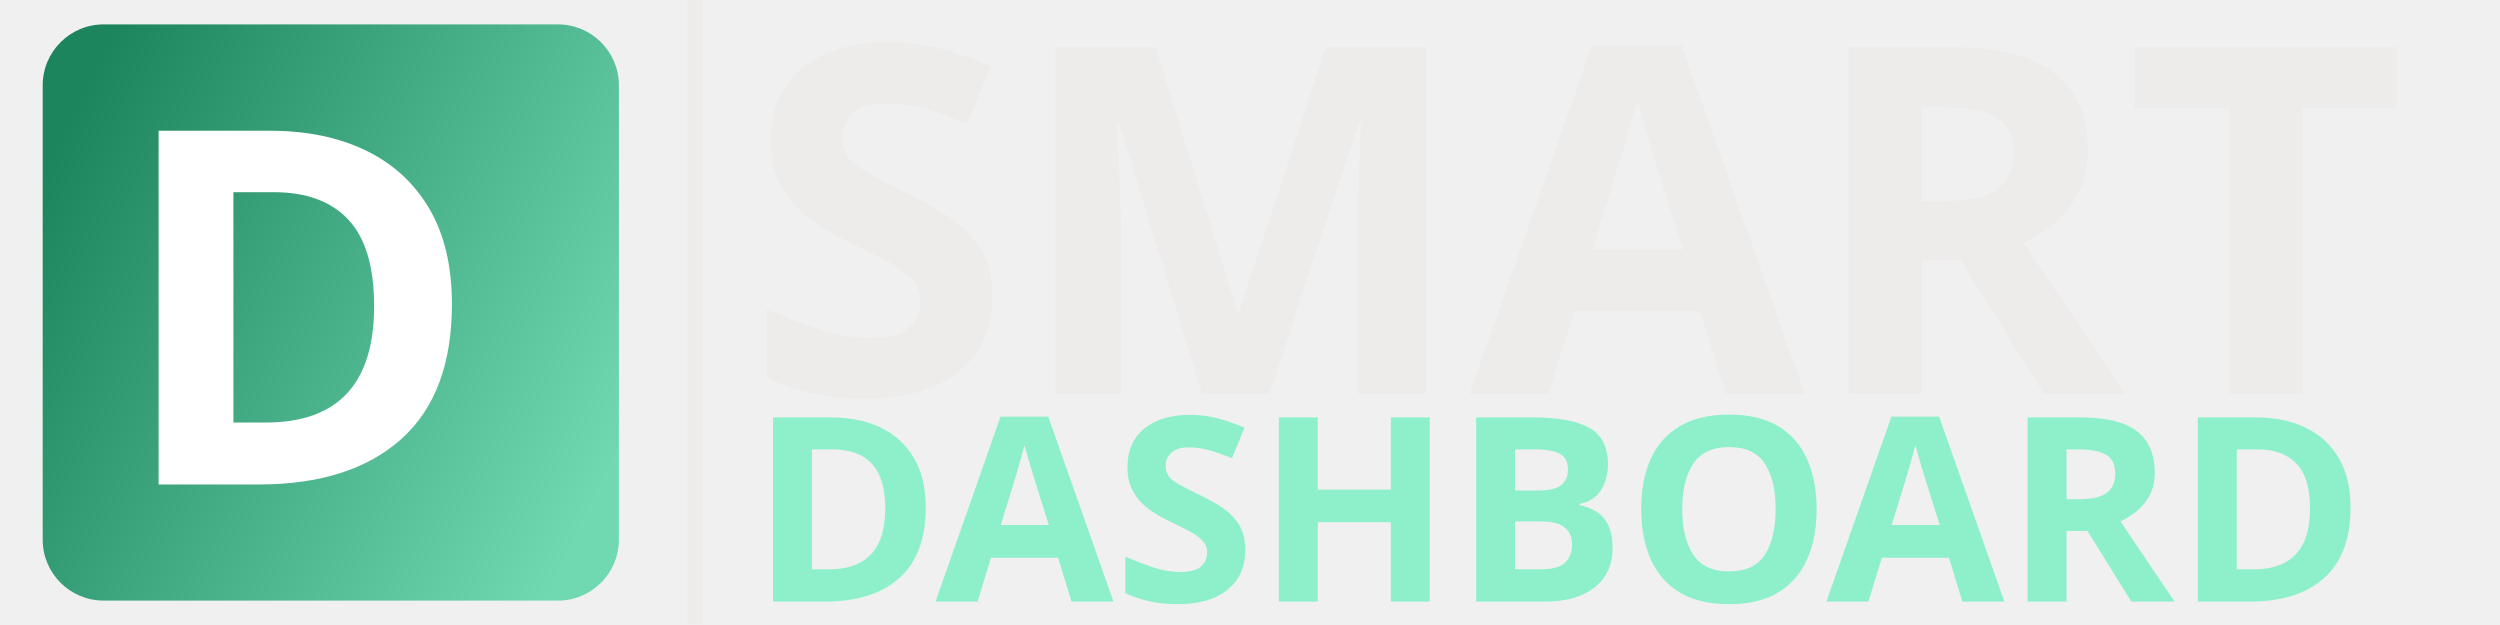
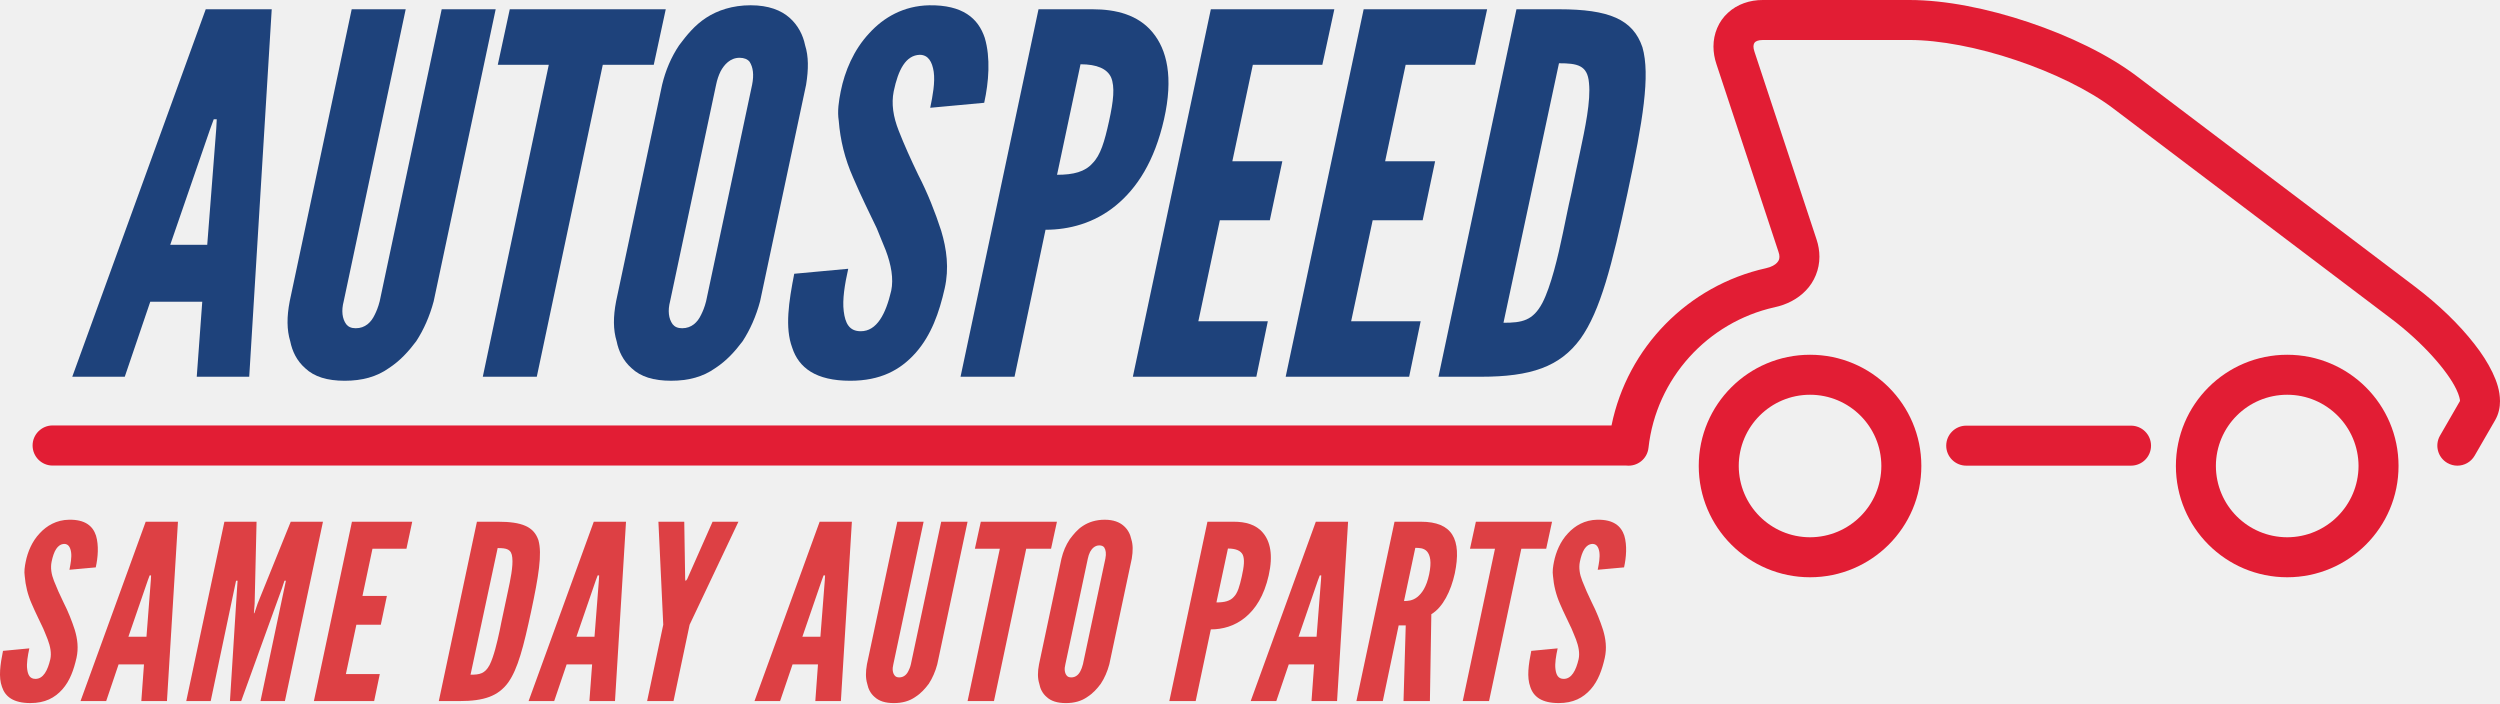
- <svg xmlns="http://www.w3.org/2000/svg" width="820" height="205" viewBox="0 0 820 205">
-   <defs>
-     <style>
-       .cls-1 {
-         font-size: 175px;
-         fill: #eeebeb;
-       }
- 
-       .cls-1, .cls-2, .cls-4 {
-         font-family: Montserrat;
-         font-weight: 600;
-       }
- 
-       .cls-2 {
-         font-size: 100px;
-         opacity: 0.84;
-         fill: #7bf0c3;
-       }
- 
-       .cls-3 {
-         fill: url(#linear-gradient);
-       }
- 
-       .cls-4 {
-         font-size: 162.5px;
-         fill: #fff;
-       }
- 
-       .cls-5, .cls-6 {
-         fill: none;
-         stroke: #eeebeb;
-         fill-rule: evenodd;
-       }
- 
-       .cls-5 {
-         stroke-width: 5px;
-       }
- 
-       .cls-6 {
-         stroke-width: 20px;
-       }
-     </style>
-     <linearGradient id="linear-gradient" x1="203" y1="148.591" x2="14" y2="56.409" gradientUnits="userSpaceOnUse">
-       <stop offset="0" stop-color="#70d9b2" />
-       <stop offset="1" stop-color="#1c855e" />
-     </linearGradient>
-   </defs>
-   <text id="SMART" class="cls-1" transform="translate(244.137 129.139) scale(0.91)">SMART</text>
-   <text id="DASHBOARD" class="cls-2" transform="translate(245.945 197.325) scale(0.846)">DASHBOARD</text>
-   <rect id="Rounded_Rectangle_1" data-name="Rounded Rectangle 1" class="cls-3" x="14" y="8" width="189" height="189" rx="20" ry="20" />
-   <text id="D" class="cls-4" x="37.398" y="158.908">D</text>
-   <path class="cls-5" d="M228-.5V204.723" />
-   <path class="cls-6" d="M497-139" />
+ <svg xmlns="http://www.w3.org/2000/svg" version="1.1" x="0" y="0" width="197.782" height="55.623" viewBox="0, 0, 197.782, 55.623">
+   <g id="Layer_1" transform="translate(-525.439, -128.094)">
+     <path d="M542.547,138.283 L542.586,137.529 L542.348,137.529 L542.072,138.283 L538.908,147.459 L541.834,147.459 z M531.156,157.9 L541.715,128.828 L546.936,128.828 L545.156,157.9 L541.004,157.9 L541.44,151.967 L537.326,151.967 L535.309,157.9 z" fill="#1E427B" />
+     <path d="M564.654,128.828 L559.75,151.926 C559.433,153.113 558.959,154.182 558.367,155.09 C557.773,155.881 557.101,156.635 556.191,157.226 C555.242,157.9 554.095,158.217 552.711,158.217 C551.326,158.217 550.299,157.9 549.586,157.226 C548.914,156.635 548.558,155.881 548.4,155.09 C548.123,154.182 548.123,153.154 548.359,151.926 L553.263,128.828 L557.535,128.828 L552.631,151.926 C552.433,152.68 552.513,153.312 552.83,153.746 C552.988,153.945 553.224,154.062 553.58,154.062 C554.332,154.062 554.806,153.588 555.084,152.996 C555.203,152.758 555.361,152.4 555.478,151.926 L560.383,128.828 z" fill="#1E427B" />
+     <path d="M564.82,133.22 L565.769,128.827 L578.109,128.827 L577.16,133.22 L573.127,133.22 L567.906,157.9 L563.634,157.9 L568.855,133.22 z" fill="#1E427B" />
+     <path d="M584.94,134.802 C585.098,134.011 585.02,133.415 584.742,132.982 C584.585,132.782 584.307,132.665 583.952,132.665 C583.2,132.665 582.725,133.22 582.45,133.732 C582.292,134.048 582.172,134.406 582.091,134.802 L578.453,151.925 C578.255,152.679 578.336,153.312 578.653,153.745 C578.811,153.945 579.047,154.062 579.403,154.062 C580.155,154.062 580.629,153.587 580.906,152.995 C581.026,152.757 581.184,152.4 581.301,151.925 z M585.573,151.925 C585.255,153.113 584.781,154.181 584.19,155.089 C583.596,155.88 582.924,156.634 582.014,157.226 C581.065,157.9 579.919,158.216 578.534,158.216 C577.148,158.216 576.122,157.9 575.409,157.226 C574.737,156.634 574.38,155.88 574.223,155.089 C573.945,154.181 573.945,153.154 574.182,151.925 L577.82,134.802 C578.098,133.654 578.534,132.624 579.167,131.675 C579.76,130.884 580.393,130.093 581.301,129.501 C582.211,128.907 583.398,128.511 584.823,128.511 C586.247,128.511 587.234,128.907 587.906,129.501 C588.578,130.093 588.975,130.884 589.133,131.675 C589.411,132.546 589.411,133.573 589.211,134.802 z" fill="#1E427B" />
+     <path d="M599.031,136.621 C599.23,135.672 599.426,134.603 599.308,133.773 C599.189,132.982 598.873,132.43 598.201,132.43 C597.093,132.467 596.5,133.615 596.144,135.314 C595.945,136.305 596.103,137.334 596.541,138.441 C596.974,139.549 597.49,140.693 598.082,141.922 C598.834,143.383 599.426,144.887 599.9,146.351 C600.338,147.812 600.533,149.316 600.179,150.898 C599.742,152.838 599.109,154.615 597.885,156.002 C596.658,157.385 595.076,158.217 592.703,158.217 C589.974,158.217 588.631,157.187 588.115,155.605 C587.523,154.023 587.84,151.967 588.273,149.752 L592.545,149.357 C592.269,150.582 592.07,151.809 592.189,152.717 C592.306,153.666 592.623,154.299 593.535,154.299 C594.801,154.299 595.511,152.955 595.945,151.098 C596.144,150.148 595.945,149.041 595.511,147.892 C595.392,147.617 595.275,147.301 595.154,147.021 C595.037,146.746 594.918,146.43 594.801,146.152 C594.521,145.56 594.205,144.928 593.888,144.254 C593.572,143.582 593.256,142.908 592.939,142.158 C592.269,140.656 591.912,139.152 591.795,137.65 C591.674,136.896 591.795,136.105 591.953,135.314 C592.269,133.732 592.98,132.033 594.205,130.726 C595.353,129.461 596.935,128.553 598.951,128.512 C601.603,128.475 602.828,129.541 603.344,131.084 C603.818,132.666 603.66,134.603 603.302,136.226 z" fill="#1E427B" />
+     <path d="M609.065,141.922 C610.37,141.922 611.279,141.683 611.872,141.009 C612.503,140.376 612.82,139.31 613.177,137.687 C613.534,136.067 613.653,134.961 613.336,134.206 C613.02,133.536 612.229,133.179 610.922,133.179 z M607.599,128.827 L611.872,128.827 C613.732,128.827 615.473,129.265 616.617,130.648 C617.766,132.032 618.279,134.206 617.529,137.528 C616.776,140.851 615.393,142.987 613.692,144.372 C611.992,145.756 610.013,146.271 608.154,146.271 L605.702,157.9 L601.43,157.9 z" fill="#1E427B" />
+     <path d="M621.232,128.828 L631.002,128.828 L630.052,133.221 L624.554,133.221 L622.933,140.851 L626.888,140.851 L625.898,145.519 L621.943,145.519 L620.244,153.508 L625.74,153.508 L624.832,157.9 L615.062,157.9 z" fill="#1E427B" />
+     <path d="M633.322,128.828 L643.09,128.828 L642.14,133.221 L636.644,133.221 L635.021,140.851 L638.976,140.851 L637.99,145.519 L634.035,145.519 L632.332,153.508 L637.832,153.508 L636.92,157.9 L627.152,157.9 z" fill="#1E427B" />
+     <path d="M644.383,153.629 C645.848,153.629 646.717,153.47 647.467,152.047 C648.141,150.739 648.696,148.407 649.09,146.509 C649.287,145.597 649.487,144.53 649.762,143.345 C649.998,142.157 650.237,141.089 650.436,140.14 C650.83,138.282 651.305,136.067 651.147,134.644 C651.028,133.257 650.237,133.099 648.774,133.099 z M639.24,157.899 L645.41,128.827 L648.774,128.827 C652.729,128.827 654.627,129.618 655.377,131.834 C656.01,134.048 655.418,137.649 654.192,143.382 C652.967,149.077 652.055,152.679 650.473,154.894 C648.854,157.108 646.559,157.899 642.604,157.899 z" fill="#1E427B" />
+     <path d="M530.932,173.17 C531.024,172.707 531.123,172.19 531.063,171.78 C531.004,171.399 530.852,171.125 530.524,171.125 C529.983,171.144 529.692,171.7 529.522,172.532 C529.422,173.019 529.5,173.521 529.711,174.054 C529.926,174.601 530.174,175.161 530.465,175.754 C530.834,176.474 531.123,177.213 531.354,177.923 C531.569,178.636 531.662,179.37 531.491,180.142 C531.274,181.088 530.971,181.959 530.371,182.633 C529.768,183.308 528.998,183.716 527.84,183.716 C526.506,183.716 525.85,183.213 525.598,182.439 C525.309,181.668 525.461,180.657 525.676,179.586 L527.76,179.388 C527.629,179.985 527.53,180.588 527.59,181.032 C527.649,181.489 527.801,181.802 528.246,181.802 C528.862,181.802 529.211,181.146 529.422,180.235 C529.522,179.774 529.422,179.233 529.211,178.677 C529.153,178.538 529.094,178.386 529.037,178.245 C528.977,178.114 528.92,177.964 528.862,177.823 C528.725,177.534 528.573,177.23 528.42,176.898 C528.264,176.567 528.106,176.241 527.952,175.873 C527.629,175.144 527.455,174.407 527.395,173.67 C527.336,173.3 527.395,172.92 527.473,172.532 C527.629,171.759 527.971,170.927 528.573,170.293 C529.135,169.677 529.909,169.228 530.893,169.211 C532.184,169.187 532.786,169.714 533.034,170.468 C533.266,171.241 533.19,172.19 533.014,172.981 z" fill="#DD4044" />
+     <path d="M537.373,173.984 L537.391,173.616 L537.279,173.616 L537.141,173.984 L535.598,178.466 L537.027,178.466 z M531.809,183.558 L536.965,169.369 L539.518,169.369 L538.648,183.558 L536.619,183.558 L536.83,180.658 L534.82,180.658 L533.84,183.558 z" fill="#DD4044" />
+     <path d="M543.631,183.558 L544.194,174.642 L544.235,174.037 L544.115,174.037 L542.108,183.558 L540.174,183.558 L543.192,169.369 L545.736,169.369 L545.584,175.855 L545.526,176.605 L545.565,176.605 L545.817,175.855 L548.44,169.369 L550.99,169.369 L547.979,183.558 L546.047,183.558 L548.057,174.037 L547.944,174.037 L547.744,174.642 L544.52,183.558 z" fill="#DD4044" />
+     <path d="M553.283,169.369 L558.051,169.369 L557.594,171.508 L554.906,171.508 L554.115,175.238 L556.047,175.238 L555.566,177.517 L553.633,177.517 L552.803,181.42 L555.486,181.42 L555.039,183.558 L550.271,183.558 z" fill="#DD4044" />
+     <path d="M562.664,181.472 C563.383,181.472 563.805,181.396 564.174,180.699 C564.496,180.066 564.769,178.925 564.965,178.003 C565.059,177.554 565.156,177.033 565.287,176.452 C565.406,175.872 565.521,175.355 565.621,174.882 C565.814,173.984 566.045,172.902 565.967,172.208 C565.908,171.531 565.521,171.454 564.809,171.454 z M560.154,183.558 L563.17,169.368 L564.809,169.368 C566.738,169.368 567.668,169.755 568.035,170.831 C568.34,171.915 568.053,173.669 567.457,176.474 C566.857,179.257 566.412,181.011 565.639,182.095 C564.848,183.171 563.725,183.558 561.795,183.558 z" fill="#DD4044" />
+     <path d="M572.82,173.984 L572.838,173.616 L572.722,173.616 L572.584,173.984 L571.043,178.466 L572.472,178.466 z M567.257,183.558 L572.414,169.369 L574.965,169.369 L574.093,183.558 L572.068,183.558 L572.283,180.658 L570.267,180.658 L569.283,183.558 z" fill="#DD4044" />
+     <path d="M579.645,173.908 L579.666,174.037 L579.704,174.037 L579.803,173.908 L581.812,169.369 L583.858,169.369 L579.997,177.517 L578.723,183.558 L576.635,183.558 L577.911,177.517 L577.528,169.369 L579.573,169.369 z" fill="#DD4044" />
+     <path d="M590.693,173.984 L590.713,173.616 L590.595,173.616 L590.459,173.984 L588.918,178.466 L590.343,178.466 z M585.129,183.558 L590.283,169.369 L592.834,169.369 L591.964,183.558 L589.941,183.558 L590.152,180.658 L588.14,180.658 L587.154,183.558 z" fill="#DD4044" />
+     <path d="M601.986,169.369 L599.591,180.64 C599.437,181.226 599.203,181.748 598.92,182.187 C598.625,182.58 598.298,182.949 597.855,183.23 C597.39,183.558 596.83,183.717 596.154,183.717 C595.478,183.717 594.976,183.558 594.627,183.23 C594.298,182.949 594.127,182.58 594.047,182.187 C593.916,181.748 593.916,181.246 594.027,180.64 L596.427,169.369 L598.509,169.369 L596.115,180.64 C596.019,181.012 596.054,181.326 596.213,181.527 C596.289,181.631 596.408,181.685 596.578,181.685 C596.945,181.685 597.179,181.449 597.31,181.168 C597.369,181.051 597.449,180.877 597.502,180.64 L599.9,169.369 z" fill="#DD4044" />
+     <path d="M602.565,171.507 L603.034,169.368 L609.057,169.368 L608.591,171.507 L606.625,171.507 L604.075,183.558 L601.987,183.558 L604.539,171.507 z" fill="#DD4044" />
+     <path d="M612.889,172.287 C612.967,171.894 612.926,171.601 612.795,171.4 C612.715,171.297 612.584,171.242 612.41,171.242 C612.045,171.242 611.813,171.508 611.676,171.76 C611.598,171.916 611.541,172.088 611.5,172.287 L609.725,180.641 C609.625,181.012 609.664,181.326 609.819,181.527 C609.897,181.631 610.014,181.685 610.192,181.685 C610.553,181.685 610.789,181.449 610.922,181.168 C610.983,181.051 611.055,180.877 611.114,180.641 z M613.202,180.641 C613.047,181.226 612.815,181.748 612.526,182.187 C612.235,182.58 611.905,182.949 611.461,183.23 C611.002,183.558 610.436,183.717 609.762,183.717 C609.088,183.717 608.582,183.558 608.237,183.23 C607.91,182.949 607.733,182.58 607.66,182.187 C607.522,181.748 607.522,181.246 607.641,180.641 L609.414,172.287 C609.551,171.719 609.762,171.219 610.073,170.752 C610.364,170.371 610.67,169.978 611.114,169.697 C611.559,169.404 612.135,169.211 612.836,169.211 C613.528,169.211 614.01,169.404 614.338,169.697 C614.666,169.978 614.864,170.371 614.938,170.752 C615.077,171.18 615.077,171.682 614.977,172.287 z" fill="#DD4044" />
+     <path d="M621.674,175.754 C622.313,175.754 622.756,175.645 623.049,175.315 C623.356,175.004 623.506,174.484 623.682,173.693 C623.858,172.902 623.916,172.361 623.762,171.992 C623.606,171.664 623.225,171.49 622.584,171.49 z M620.963,169.369 L623.049,169.369 C623.955,169.369 624.807,169.58 625.362,170.254 C625.926,170.928 626.174,171.992 625.809,173.616 C625.44,175.238 624.766,176.281 623.936,176.955 C623.104,177.635 622.141,177.887 621.231,177.887 L620.033,183.559 L617.947,183.559 z" fill="#DD4044" />
+     <path d="M629.947,173.984 L629.967,173.616 L629.851,173.616 L629.711,173.984 L628.17,178.466 L629.597,178.466 z M624.384,183.558 L629.537,169.369 L632.09,169.369 L631.218,183.558 L629.195,183.558 L629.406,180.658 L627.396,180.658 L626.412,183.558 z" fill="#DD4044" />
+     <path d="M636.514,175.644 C636.809,175.644 637.192,175.621 637.561,175.331 C637.922,175.04 638.291,174.54 638.502,173.537 C638.713,172.533 638.582,172.009 638.332,171.718 C638.078,171.437 637.692,171.437 637.407,171.437 z M636.475,183.558 L636.651,177.572 L636.092,177.572 L634.836,183.558 L632.748,183.558 L635.764,169.369 L637.85,169.369 C640.336,169.369 641.094,170.751 640.532,173.458 C640.223,174.865 639.584,176.146 638.676,176.685 L638.563,183.558 z" fill="#DD4044" />
+     <path d="M641.734,171.507 L642.201,169.368 L648.226,169.368 L647.763,171.507 L645.795,171.507 L643.242,183.558 L641.16,183.558 L643.711,171.507 z" fill="#DD4044" />
+     <path d="M651.838,173.17 C651.93,172.707 652.029,172.19 651.971,171.78 C651.912,171.399 651.76,171.125 651.43,171.125 C650.889,171.144 650.6,171.7 650.428,172.532 C650.33,173.019 650.408,173.521 650.619,174.054 C650.832,174.601 651.08,175.161 651.369,175.754 C651.738,176.474 652.029,177.213 652.26,177.923 C652.475,178.636 652.57,179.37 652.397,180.142 C652.182,181.088 651.877,181.959 651.279,182.633 C650.674,183.308 649.904,183.716 648.748,183.716 C647.412,183.716 646.756,183.213 646.506,182.439 C646.217,181.668 646.367,180.657 646.582,179.586 L648.668,179.388 C648.537,179.985 648.438,180.588 648.496,181.032 C648.555,181.489 648.707,181.802 649.152,181.802 C649.768,181.802 650.119,181.146 650.33,180.235 C650.428,179.774 650.33,179.233 650.119,178.677 C650.059,178.538 650.002,178.386 649.943,178.245 C649.883,178.114 649.828,177.964 649.768,177.823 C649.629,177.534 649.479,177.23 649.328,176.898 C649.17,176.567 649.012,176.241 648.859,175.873 C648.537,175.144 648.361,174.407 648.301,173.67 C648.244,173.3 648.301,172.92 648.379,172.532 C648.537,171.759 648.879,170.927 649.479,170.293 C650.041,169.677 650.815,169.228 651.799,169.211 C653.09,169.187 653.69,169.714 653.942,170.468 C654.172,171.241 654.098,172.19 653.922,172.981 z" fill="#DD4044" />
+     <path d="M679.41,163.351 C679.41,164.228 680.121,164.933 680.992,164.933 L694.031,164.933 C694.902,164.933 695.613,164.228 695.613,163.351 C695.613,162.478 694.902,161.769 694.031,161.769 L680.992,161.769 C680.121,161.769 679.41,162.478 679.41,163.351" fill="#E21D34" />
+     <path d="M706.387,170.599 C709.498,170.593 712.018,168.078 712.03,164.956 C712.018,161.845 709.498,159.324 706.387,159.324 C703.268,159.324 700.75,161.845 700.744,164.956 C700.75,168.078 703.268,170.593 706.387,170.599 M697.58,164.956 L697.58,164.956 C697.58,160.099 701.52,156.16 706.387,156.16 C711.248,156.16 715.194,160.091 715.194,164.956 C715.194,169.82 711.248,173.763 706.387,173.763 C701.52,173.763 697.58,169.82 697.58,164.956" fill="#E21D34" />
+     <path d="M668.635,170.599 C671.752,170.593 674.272,168.078 674.278,164.956 C674.272,161.845 671.752,159.324 668.635,159.324 C665.524,159.324 663.004,161.845 662.996,164.956 C663.004,168.078 665.524,170.593 668.635,170.599 M659.832,164.956 L659.832,164.956 C659.832,160.091 663.778,156.16 668.635,156.16 C673.498,156.16 677.442,160.091 677.442,164.956 C677.442,169.82 673.498,173.763 668.635,173.763 C663.778,173.763 659.832,169.82 659.832,164.956" fill="#E21D34" />
+     <path d="M722.617,157.539 C722.26,156.805 721.785,156.056 721.189,155.301 C720.006,153.781 718.388,152.205 716.471,150.754 L694.517,134.143 C692.224,132.406 689.154,130.937 685.935,129.853 C682.715,128.775 679.379,128.096 676.5,128.094 L664.902,128.094 C663.875,128.09 662.873,128.424 662.142,129.107 C661.396,129.777 660.994,130.779 660.996,131.773 C660.996,132.246 661.08,132.719 661.234,133.176 L666.138,148.012 C666.199,148.174 666.215,148.305 666.215,148.408 C666.209,148.62 666.16,148.725 666.019,148.883 C665.879,149.035 665.596,149.217 665.154,149.312 C659.002,150.678 654.191,155.564 652.931,161.752 L529.599,161.752 C528.73,161.752 528.017,162.465 528.017,163.334 C528.017,164.219 528.73,164.926 529.599,164.926 L654.105,164.926 C654.976,165.019 655.758,164.398 655.855,163.527 C656.459,158.033 660.543,153.576 665.844,152.4 C666.789,152.195 667.652,151.76 668.312,151.07 C668.976,150.385 669.381,149.412 669.379,148.408 C669.379,147.945 669.299,147.471 669.144,147.014 L664.24,132.184 C664.181,132.01 664.16,131.875 664.16,131.773 C664.172,131.559 664.222,131.506 664.283,131.43 C664.357,131.365 664.515,131.26 664.902,131.258 L676.5,131.258 C678.871,131.254 681.971,131.851 684.924,132.853 C687.888,133.844 690.724,135.232 692.607,136.66 L714.566,153.271 C717.14,155.205 719.096,157.478 719.769,158.904 C719.992,159.361 720.062,159.719 720.056,159.816 L718.474,162.56 C718.041,163.316 718.297,164.283 719.056,164.721 C719.306,164.863 719.576,164.934 719.846,164.934 C720.392,164.934 720.92,164.652 721.215,164.143 L722.836,161.336 C723.121,160.844 723.221,160.31 723.221,159.828 C723.215,159.01 722.972,158.281 722.617,157.539" fill="#E21D34" />
+   </g>
</svg>
